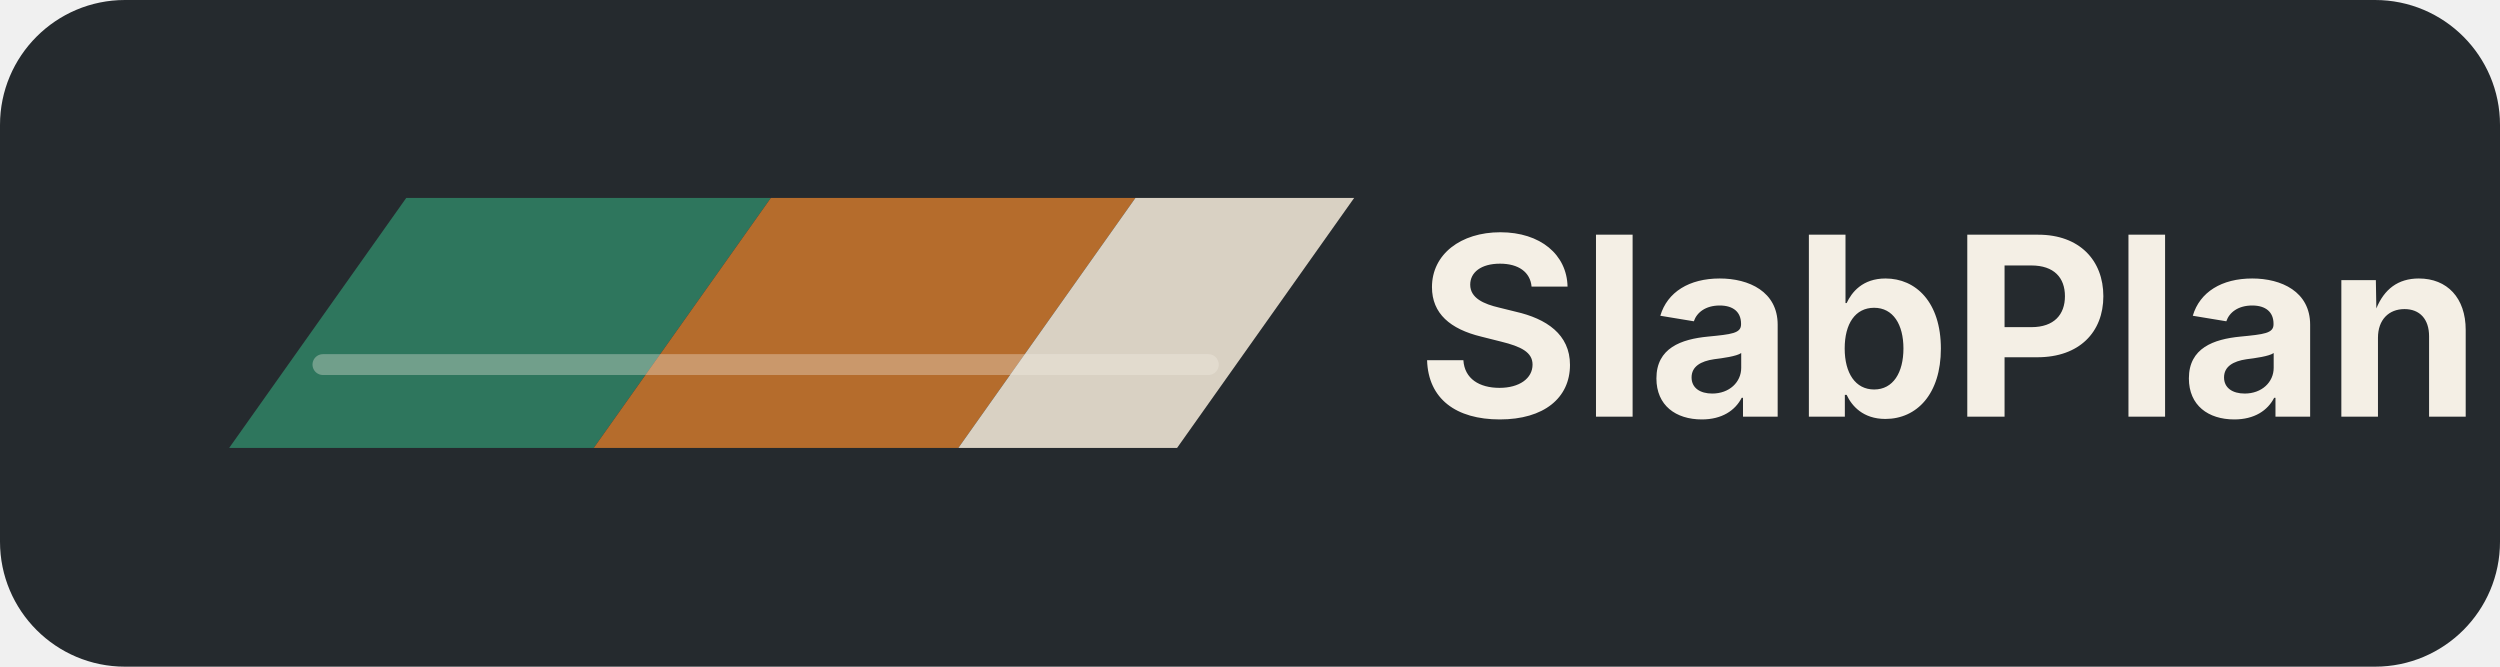
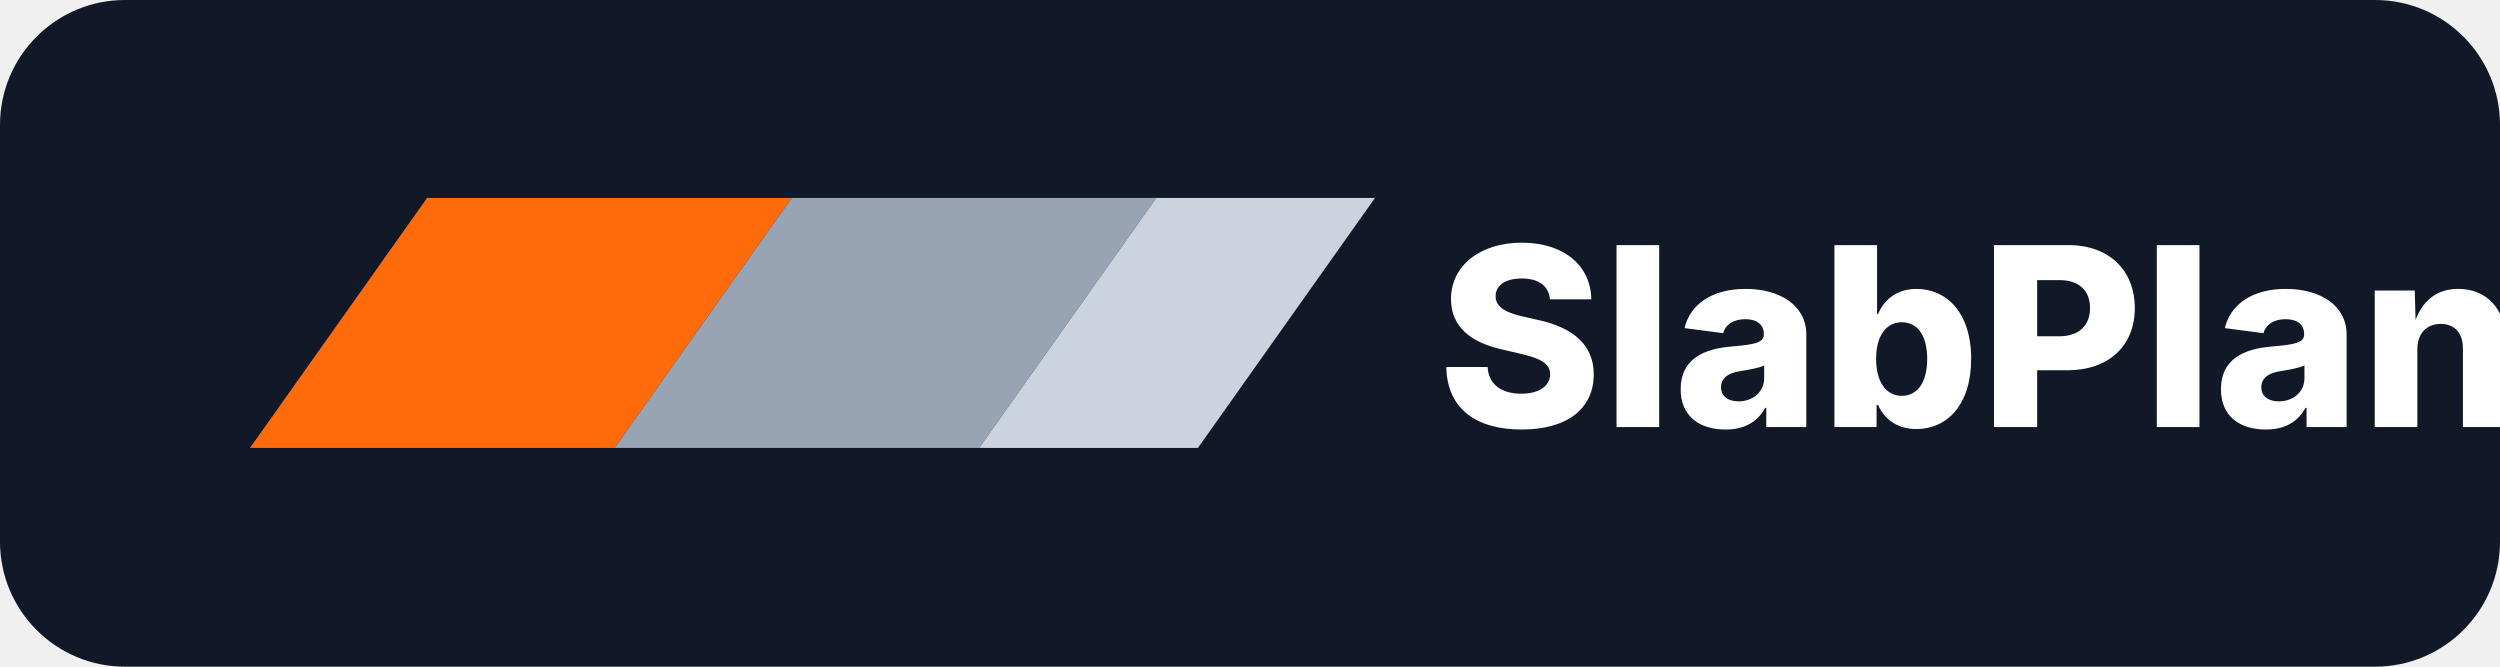
<svg xmlns="http://www.w3.org/2000/svg" viewBox="0 0 240 64" role="img" aria-labelledby="title">
-   <rect width="240" height="64" rx="12" fill="#252A2E" />
-   <path d="M22 43 39 19h35L57 43H22Z" fill="#2E765D" />
-   <path d="M57 43 74 19h35L92 43H57Z" fill="#B56C2C" />
-   <path d="M92 43 109 19h21L113 43H92Z" fill="#D9D1C3" />
-   <path d="M31 35h85" stroke="#F4EFE5" stroke-opacity=".34" stroke-width="2" stroke-linecap="round" />
-   <text x="136" y="40" fill="#F4EFE5" font-family="Inter, Arial, sans-serif" font-size="24" font-weight="750" letter-spacing="0">SlabPlan</text>
+   <rect width="240" height="64" rx="12" fill="#111827" />
+   <path d="M24 43 41 19h35L59 43H24Z" fill="#FF6B0B" />
+   <path d="M59 43 76 19h35L94 43H59Z" fill="#98A4B3" />
+   <path d="M94 43 111 19h21L115 43H94Z" fill="#CBD3DE" />
+   <text x="138" y="41" fill="#FFFFFF" font-family="Inter, Arial, sans-serif" font-size="24" font-weight="760" letter-spacing="0">SlabPlan</text>
</svg>
